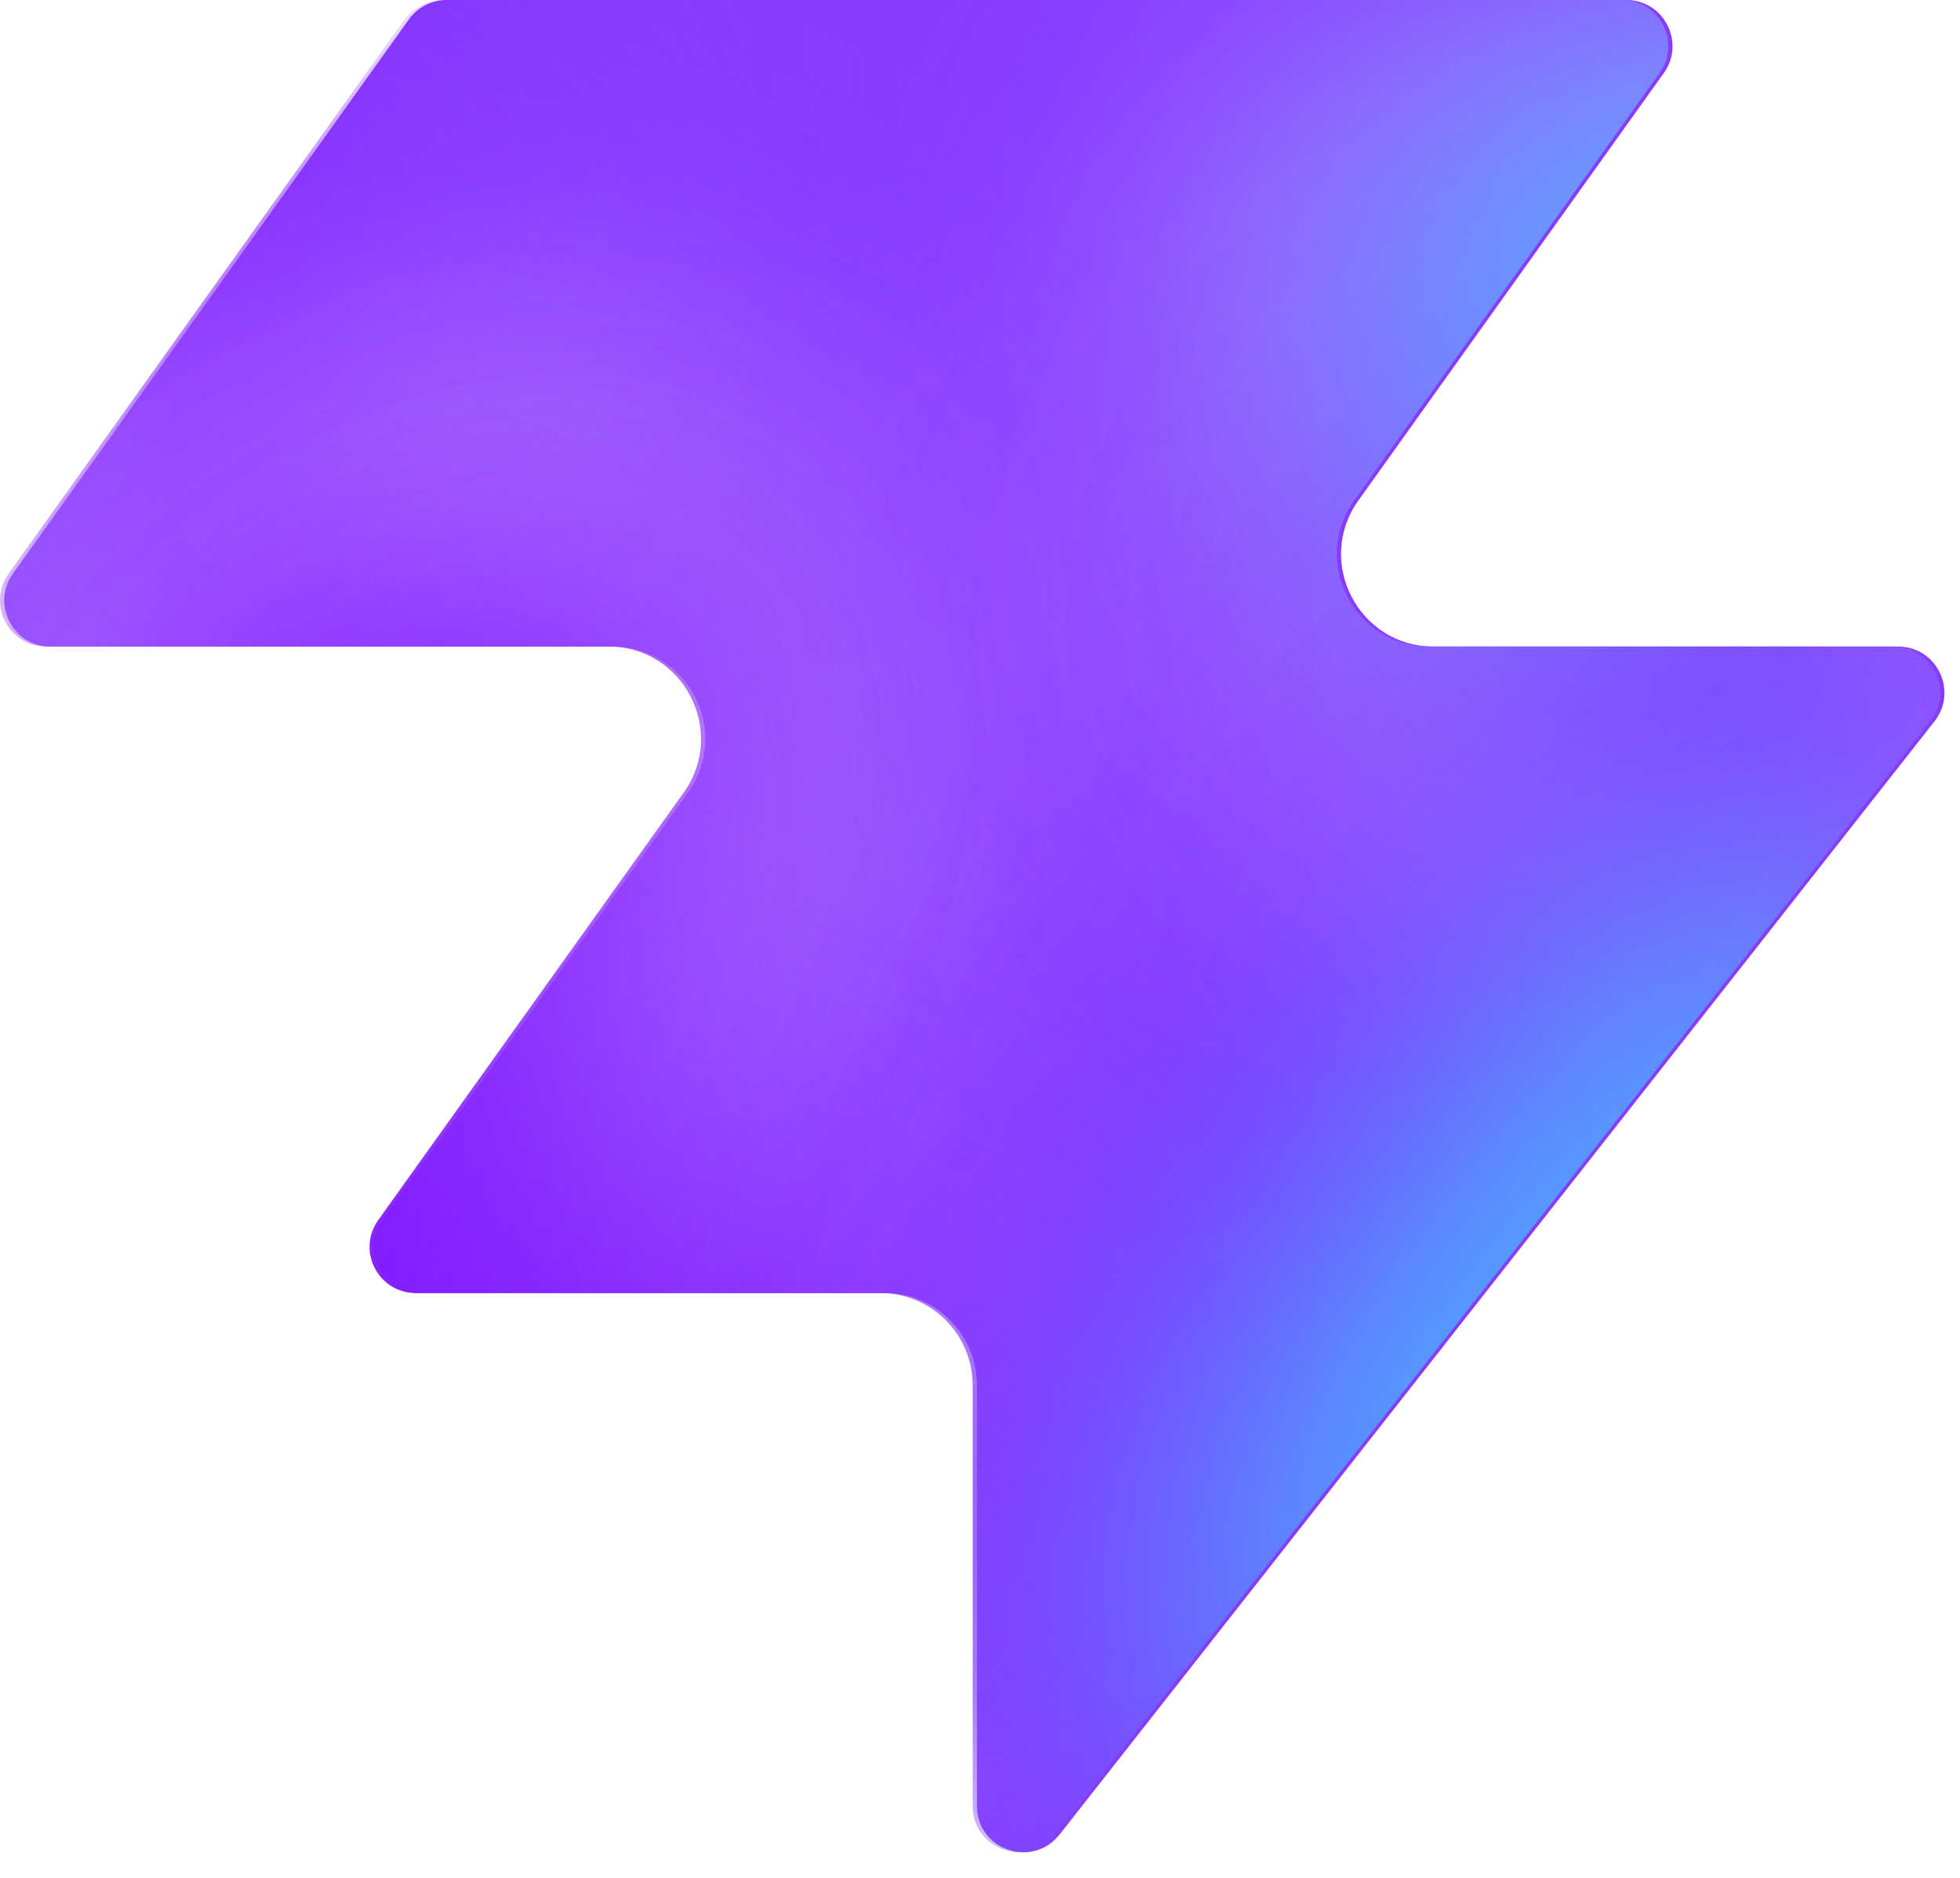
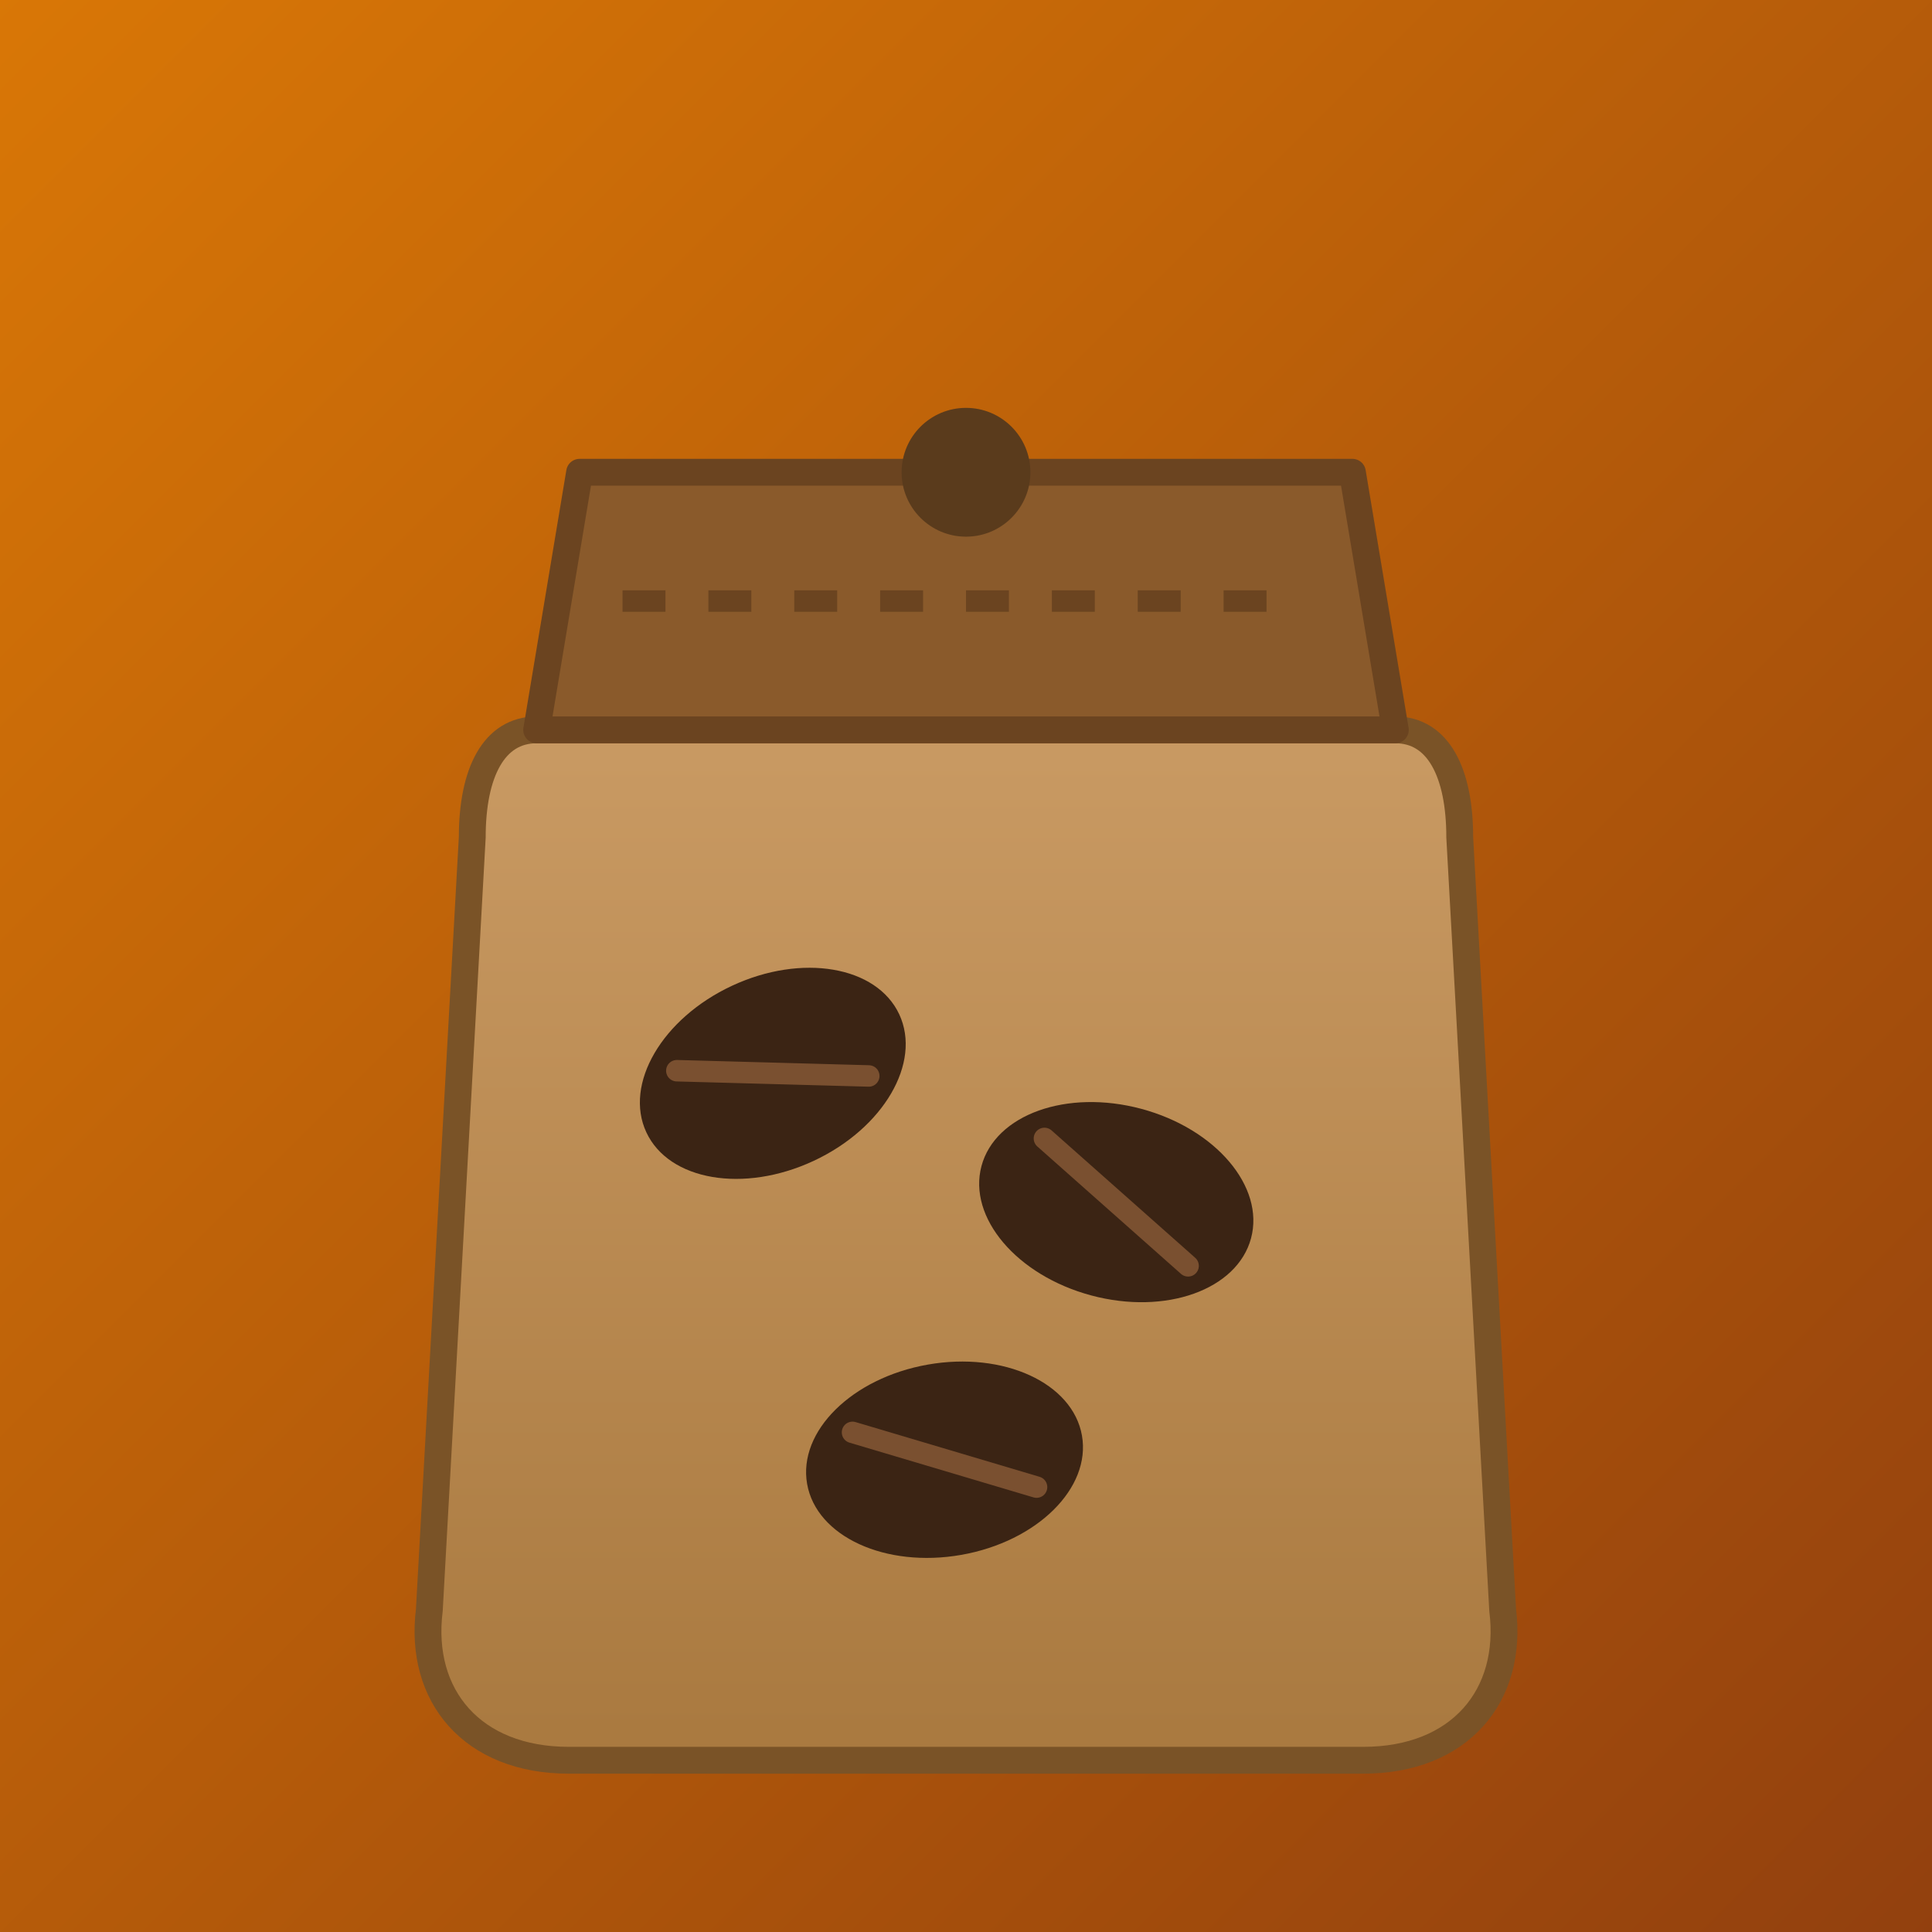
- <svg xmlns="http://www.w3.org/2000/svg" width="48" height="46" fill="none" viewBox="0 0 48 46">
-   <path fill="#863bff" d="M25.946 44.938c-.664.845-2.021.375-2.021-.698V33.937a2.26 2.26 0 0 0-2.262-2.262H10.287c-.92 0-1.456-1.04-.92-1.788l7.48-10.471c1.07-1.497 0-3.578-1.842-3.578H1.237c-.92 0-1.456-1.04-.92-1.788L10.013.474c.214-.297.556-.474.92-.474h28.894c.92 0 1.456 1.04.92 1.788l-7.48 10.471c-1.07 1.498 0 3.579 1.842 3.579h11.377c.943 0 1.473 1.088.89 1.83L25.947 44.94z" style="fill:#863bff;fill:color(display-p3 .525 .23 1);fill-opacity:1" />
-   <mask id="a" width="48" height="46" x="0" y="0" maskUnits="userSpaceOnUse" style="mask-type:alpha">
-     <path fill="#000" d="M25.842 44.938c-.664.844-2.021.375-2.021-.698V33.937a2.26 2.26 0 0 0-2.262-2.262H10.183c-.92 0-1.456-1.04-.92-1.788l7.48-10.471c1.07-1.498 0-3.579-1.842-3.579H1.133c-.92 0-1.456-1.04-.92-1.787L9.91.473c.214-.297.556-.474.92-.474h28.894c.92 0 1.456 1.04.92 1.788l-7.48 10.471c-1.07 1.498 0 3.578 1.842 3.578h11.377c.943 0 1.473 1.088.89 1.832L25.843 44.94z" style="fill:#000;fill-opacity:1" />
-   </mask>
-   <g mask="url(#a)">
-     <g filter="url(#b)">
-       <ellipse cx="5.508" cy="14.704" fill="#ede6ff" rx="5.508" ry="14.704" style="fill:#ede6ff;fill:color(display-p3 .927 .903 1);fill-opacity:1" transform="matrix(.00324 1 1 -.00324 -4.47 31.516)" />
-     </g>
-     <g filter="url(#c)">
-       <ellipse cx="10.399" cy="29.851" fill="#ede6ff" rx="10.399" ry="29.851" style="fill:#ede6ff;fill:color(display-p3 .927 .903 1);fill-opacity:1" transform="matrix(.00324 1 1 -.00324 -39.328 7.883)" />
-     </g>
-     <g filter="url(#d)">
-       <ellipse cx="5.508" cy="30.487" fill="#7e14ff" rx="5.508" ry="30.487" style="fill:#7e14ff;fill:color(display-p3 .492 .077 1);fill-opacity:1" transform="rotate(89.814 -25.913 -14.639)scale(1 -1)" />
-     </g>
-     <g filter="url(#e)">
-       <ellipse cx="5.508" cy="30.599" fill="#7e14ff" rx="5.508" ry="30.599" style="fill:#7e14ff;fill:color(display-p3 .492 .077 1);fill-opacity:1" transform="rotate(89.814 -32.644 -3.334)scale(1 -1)" />
-     </g>
-     <g filter="url(#f)">
-       <ellipse cx="5.508" cy="30.599" fill="#7e14ff" rx="5.508" ry="30.599" style="fill:#7e14ff;fill:color(display-p3 .492 .077 1);fill-opacity:1" transform="matrix(.00324 1 1 -.00324 -34.34 30.47)" />
-     </g>
-     <g filter="url(#g)">
-       <ellipse cx="14.072" cy="22.078" fill="#ede6ff" rx="14.072" ry="22.078" style="fill:#ede6ff;fill:color(display-p3 .927 .903 1);fill-opacity:1" transform="rotate(93.35 24.506 48.493)scale(-1 1)" />
-     </g>
-     <g filter="url(#h)">
-       <ellipse cx="3.47" cy="21.501" fill="#7e14ff" rx="3.47" ry="21.501" style="fill:#7e14ff;fill:color(display-p3 .492 .077 1);fill-opacity:1" transform="rotate(89.009 28.708 47.59)scale(-1 1)" />
-     </g>
-     <g filter="url(#i)">
-       <ellipse cx="3.47" cy="21.501" fill="#7e14ff" rx="3.47" ry="21.501" style="fill:#7e14ff;fill:color(display-p3 .492 .077 1);fill-opacity:1" transform="rotate(89.009 28.708 47.59)scale(-1 1)" />
-     </g>
-     <g filter="url(#j)">
-       <ellipse cx=".387" cy="8.972" fill="#7e14ff" rx="4.407" ry="29.108" style="fill:#7e14ff;fill:color(display-p3 .492 .077 1);fill-opacity:1" transform="rotate(39.51 .387 8.972)" />
-     </g>
-     <g filter="url(#k)">
-       <ellipse cx="47.523" cy="-6.092" fill="#7e14ff" rx="4.407" ry="29.108" style="fill:#7e14ff;fill:color(display-p3 .492 .077 1);fill-opacity:1" transform="rotate(37.892 47.523 -6.092)" />
-     </g>
-     <g filter="url(#l)">
-       <ellipse cx="41.412" cy="6.333" fill="#47bfff" rx="5.971" ry="9.665" style="fill:#47bfff;fill:color(display-p3 .28 .748 1);fill-opacity:1" transform="rotate(37.892 41.412 6.333)" />
-     </g>
-     <g filter="url(#m)">
-       <ellipse cx="-1.879" cy="38.332" fill="#7e14ff" rx="4.407" ry="29.108" style="fill:#7e14ff;fill:color(display-p3 .492 .077 1);fill-opacity:1" transform="rotate(37.892 -1.88 38.332)" />
-     </g>
-     <g filter="url(#n)">
-       <ellipse cx="-1.879" cy="38.332" fill="#7e14ff" rx="4.407" ry="29.108" style="fill:#7e14ff;fill:color(display-p3 .492 .077 1);fill-opacity:1" transform="rotate(37.892 -1.88 38.332)" />
-     </g>
-     <g filter="url(#o)">
-       <ellipse cx="35.651" cy="29.907" fill="#7e14ff" rx="4.407" ry="29.108" style="fill:#7e14ff;fill:color(display-p3 .492 .077 1);fill-opacity:1" transform="rotate(37.892 35.651 29.907)" />
-     </g>
-     <g filter="url(#p)">
-       <ellipse cx="38.418" cy="32.4" fill="#47bfff" rx="5.971" ry="15.297" style="fill:#47bfff;fill:color(display-p3 .28 .748 1);fill-opacity:1" transform="rotate(37.892 38.418 32.4)" />
-     </g>
+ <svg xmlns="http://www.w3.org/2000/svg" viewBox="0 0 180 180">
+   <defs>
+     <linearGradient id="bg" x1="0" y1="0" x2="1" y2="1">
+       <stop offset="0" stop-color="#d97706" />
+       <stop offset="1" stop-color="#92400e" />
+     </linearGradient>
+     <linearGradient id="bagFill" x1="0" y1="0" x2="0" y2="1">
+       <stop offset="0" stop-color="#c99a63" />
+       <stop offset="1" stop-color="#a9793f" />
+     </linearGradient>
+   </defs>
+   <rect width="180" height="180" fill="url(#bg)" />
+   <path d="M50 68            C46 68 44 72 44 78            L40 150            C39 158 44 164 53 164            L127 164            C136 164 141 158 140 150            L136 78            C136 72 134 68 130 68            Z" fill="url(#bagFill)" stroke="#7a5327" stroke-width="2.5" />
+   <path d="M54 44 L126 44 L130 68 L50 68 Z" fill="#8a5a2b" stroke="#6b4420" stroke-width="2.5" stroke-linejoin="round" />
+   <line x1="58" y1="56" x2="122" y2="56" stroke="#6b4420" stroke-width="2" stroke-dasharray="4 4" />
+   <circle cx="90" cy="44" r="6" fill="#5a3b1c" />
+   <g fill="#3b2414">
+     <ellipse cx="72" cy="100" rx="13" ry="9" transform="rotate(-25 72 100)" />
+     <ellipse cx="104" cy="112" rx="13" ry="9" transform="rotate(15 104 112)" />
+     <ellipse cx="88" cy="136" rx="13" ry="9" transform="rotate(-10 88 136)" />
  </g>
-   <defs>
-     <filter id="b" width="60.045" height="41.654" x="-19.77" y="16.149" color-interpolation-filters="sRGB" filterUnits="userSpaceOnUse">
-       <feFlood flood-opacity="0" result="BackgroundImageFix" />
-       <feBlend in="SourceGraphic" in2="BackgroundImageFix" result="shape" />
-       <feGaussianBlur result="effect1_foregroundBlur_2002_17158" stdDeviation="7.659" />
-     </filter>
-     <filter id="c" width="90.34" height="51.437" x="-54.613" y="-7.533" color-interpolation-filters="sRGB" filterUnits="userSpaceOnUse">
-       <feFlood flood-opacity="0" result="BackgroundImageFix" />
-       <feBlend in="SourceGraphic" in2="BackgroundImageFix" result="shape" />
-       <feGaussianBlur result="effect1_foregroundBlur_2002_17158" stdDeviation="7.659" />
-     </filter>
-     <filter id="d" width="79.355" height="29.4" x="-49.64" y="2.03" color-interpolation-filters="sRGB" filterUnits="userSpaceOnUse">
-       <feFlood flood-opacity="0" result="BackgroundImageFix" />
-       <feBlend in="SourceGraphic" in2="BackgroundImageFix" result="shape" />
-       <feGaussianBlur result="effect1_foregroundBlur_2002_17158" stdDeviation="4.596" />
-     </filter>
-     <filter id="e" width="79.579" height="29.4" x="-45.045" y="20.029" color-interpolation-filters="sRGB" filterUnits="userSpaceOnUse">
-       <feFlood flood-opacity="0" result="BackgroundImageFix" />
-       <feBlend in="SourceGraphic" in2="BackgroundImageFix" result="shape" />
-       <feGaussianBlur result="effect1_foregroundBlur_2002_17158" stdDeviation="4.596" />
-     </filter>
-     <filter id="f" width="79.579" height="29.4" x="-43.513" y="21.178" color-interpolation-filters="sRGB" filterUnits="userSpaceOnUse">
-       <feFlood flood-opacity="0" result="BackgroundImageFix" />
-       <feBlend in="SourceGraphic" in2="BackgroundImageFix" result="shape" />
-       <feGaussianBlur result="effect1_foregroundBlur_2002_17158" stdDeviation="4.596" />
-     </filter>
-     <filter id="g" width="74.749" height="58.852" x="15.756" y="-17.901" color-interpolation-filters="sRGB" filterUnits="userSpaceOnUse">
-       <feFlood flood-opacity="0" result="BackgroundImageFix" />
-       <feBlend in="SourceGraphic" in2="BackgroundImageFix" result="shape" />
-       <feGaussianBlur result="effect1_foregroundBlur_2002_17158" stdDeviation="7.659" />
-     </filter>
-     <filter id="h" width="61.377" height="25.362" x="23.548" y="2.284" color-interpolation-filters="sRGB" filterUnits="userSpaceOnUse">
-       <feFlood flood-opacity="0" result="BackgroundImageFix" />
-       <feBlend in="SourceGraphic" in2="BackgroundImageFix" result="shape" />
-       <feGaussianBlur result="effect1_foregroundBlur_2002_17158" stdDeviation="4.596" />
-     </filter>
-     <filter id="i" width="61.377" height="25.362" x="23.548" y="2.284" color-interpolation-filters="sRGB" filterUnits="userSpaceOnUse">
-       <feFlood flood-opacity="0" result="BackgroundImageFix" />
-       <feBlend in="SourceGraphic" in2="BackgroundImageFix" result="shape" />
-       <feGaussianBlur result="effect1_foregroundBlur_2002_17158" stdDeviation="4.596" />
-     </filter>
-     <filter id="j" width="56.045" height="63.649" x="-27.636" y="-22.853" color-interpolation-filters="sRGB" filterUnits="userSpaceOnUse">
-       <feFlood flood-opacity="0" result="BackgroundImageFix" />
-       <feBlend in="SourceGraphic" in2="BackgroundImageFix" result="shape" />
-       <feGaussianBlur result="effect1_foregroundBlur_2002_17158" stdDeviation="4.596" />
-     </filter>
-     <filter id="k" width="54.814" height="64.646" x="20.116" y="-38.415" color-interpolation-filters="sRGB" filterUnits="userSpaceOnUse">
-       <feFlood flood-opacity="0" result="BackgroundImageFix" />
-       <feBlend in="SourceGraphic" in2="BackgroundImageFix" result="shape" />
-       <feGaussianBlur result="effect1_foregroundBlur_2002_17158" stdDeviation="4.596" />
-     </filter>
-     <filter id="l" width="33.541" height="35.313" x="24.641" y="-11.323" color-interpolation-filters="sRGB" filterUnits="userSpaceOnUse">
-       <feFlood flood-opacity="0" result="BackgroundImageFix" />
-       <feBlend in="SourceGraphic" in2="BackgroundImageFix" result="shape" />
-       <feGaussianBlur result="effect1_foregroundBlur_2002_17158" stdDeviation="4.596" />
-     </filter>
-     <filter id="m" width="54.814" height="64.646" x="-29.286" y="6.009" color-interpolation-filters="sRGB" filterUnits="userSpaceOnUse">
-       <feFlood flood-opacity="0" result="BackgroundImageFix" />
-       <feBlend in="SourceGraphic" in2="BackgroundImageFix" result="shape" />
-       <feGaussianBlur result="effect1_foregroundBlur_2002_17158" stdDeviation="4.596" />
-     </filter>
-     <filter id="n" width="54.814" height="64.646" x="-29.286" y="6.009" color-interpolation-filters="sRGB" filterUnits="userSpaceOnUse">
-       <feFlood flood-opacity="0" result="BackgroundImageFix" />
-       <feBlend in="SourceGraphic" in2="BackgroundImageFix" result="shape" />
-       <feGaussianBlur result="effect1_foregroundBlur_2002_17158" stdDeviation="4.596" />
-     </filter>
-     <filter id="o" width="54.814" height="64.646" x="8.244" y="-2.416" color-interpolation-filters="sRGB" filterUnits="userSpaceOnUse">
-       <feFlood flood-opacity="0" result="BackgroundImageFix" />
-       <feBlend in="SourceGraphic" in2="BackgroundImageFix" result="shape" />
-       <feGaussianBlur result="effect1_foregroundBlur_2002_17158" stdDeviation="4.596" />
-     </filter>
-     <filter id="p" width="39.409" height="43.623" x="18.713" y="10.588" color-interpolation-filters="sRGB" filterUnits="userSpaceOnUse">
-       <feFlood flood-opacity="0" result="BackgroundImageFix" />
-       <feBlend in="SourceGraphic" in2="BackgroundImageFix" result="shape" />
-       <feGaussianBlur result="effect1_foregroundBlur_2002_17158" stdDeviation="4.596" />
-     </filter>
-   </defs>
+   <g stroke="#7a5030" stroke-width="2" stroke-linecap="round" fill="none">
+     <path d="M64 96 Q72 100 80 104" transform="rotate(-25 72 100)" />
+     <path d="M96 108 Q104 112 112 116" transform="rotate(15 104 112)" />
+     <path d="M80 132 Q88 136 96 140" transform="rotate(-10 88 136)" />
+   </g>
</svg>
